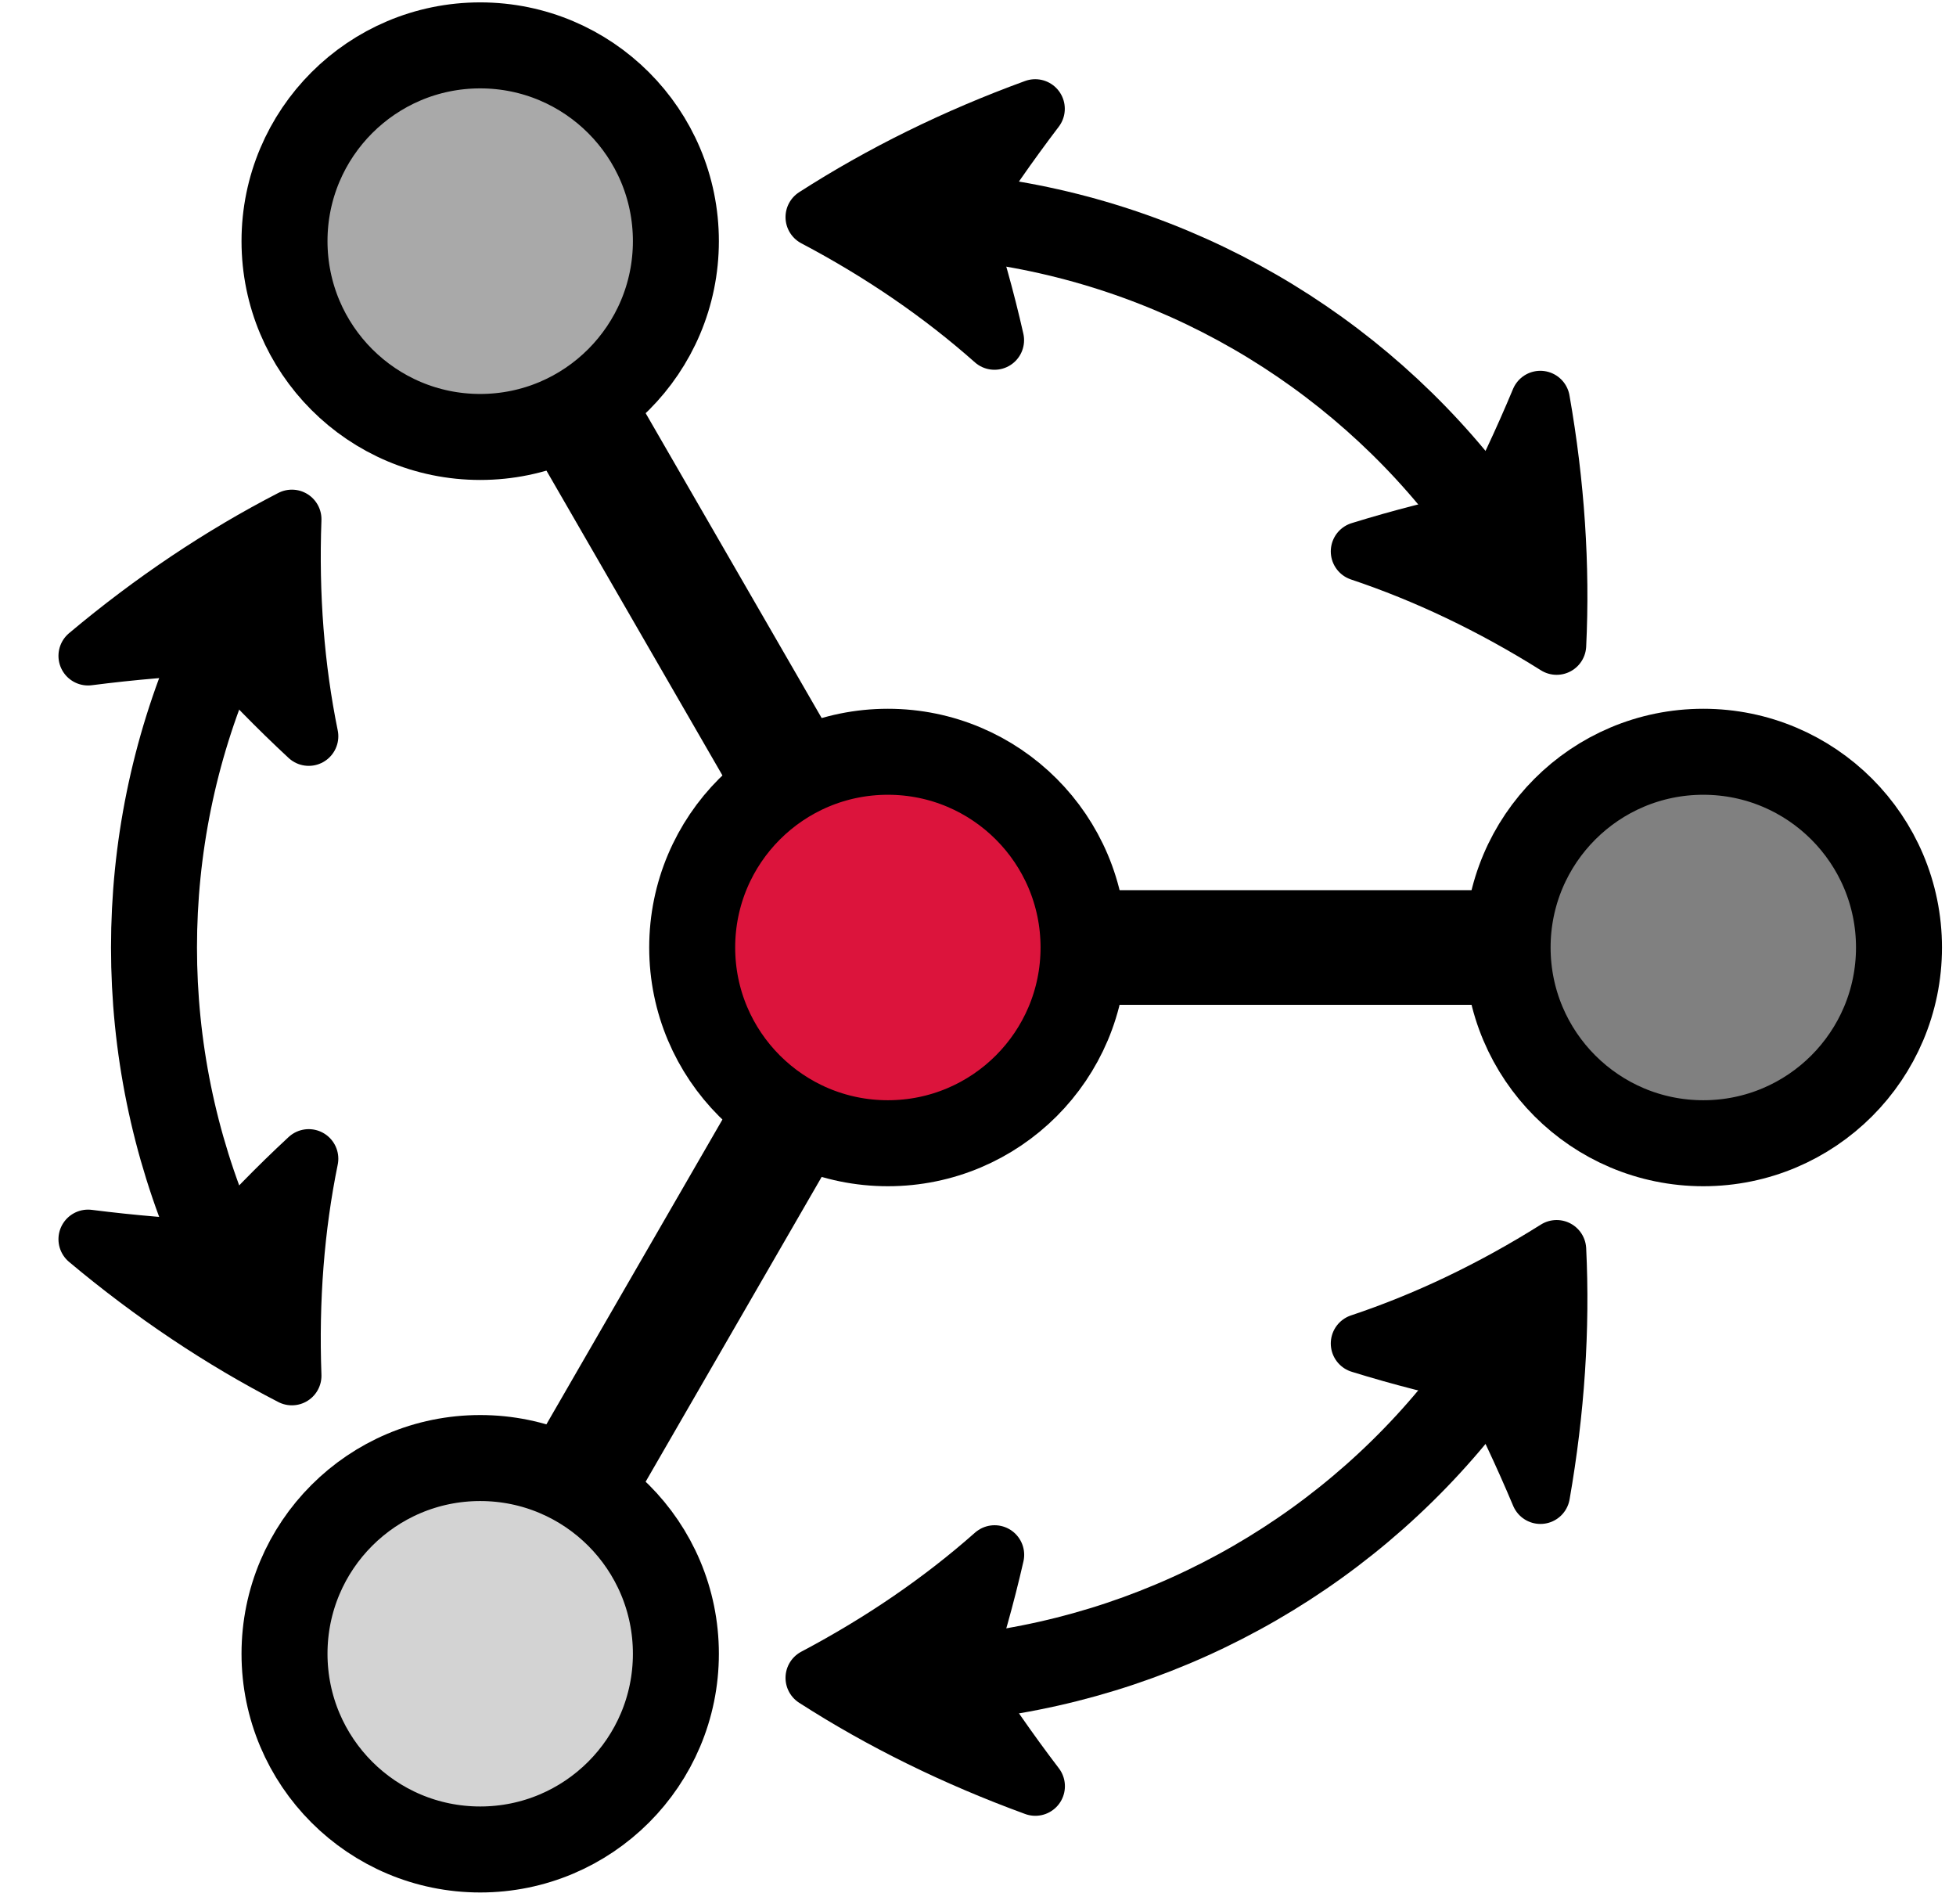
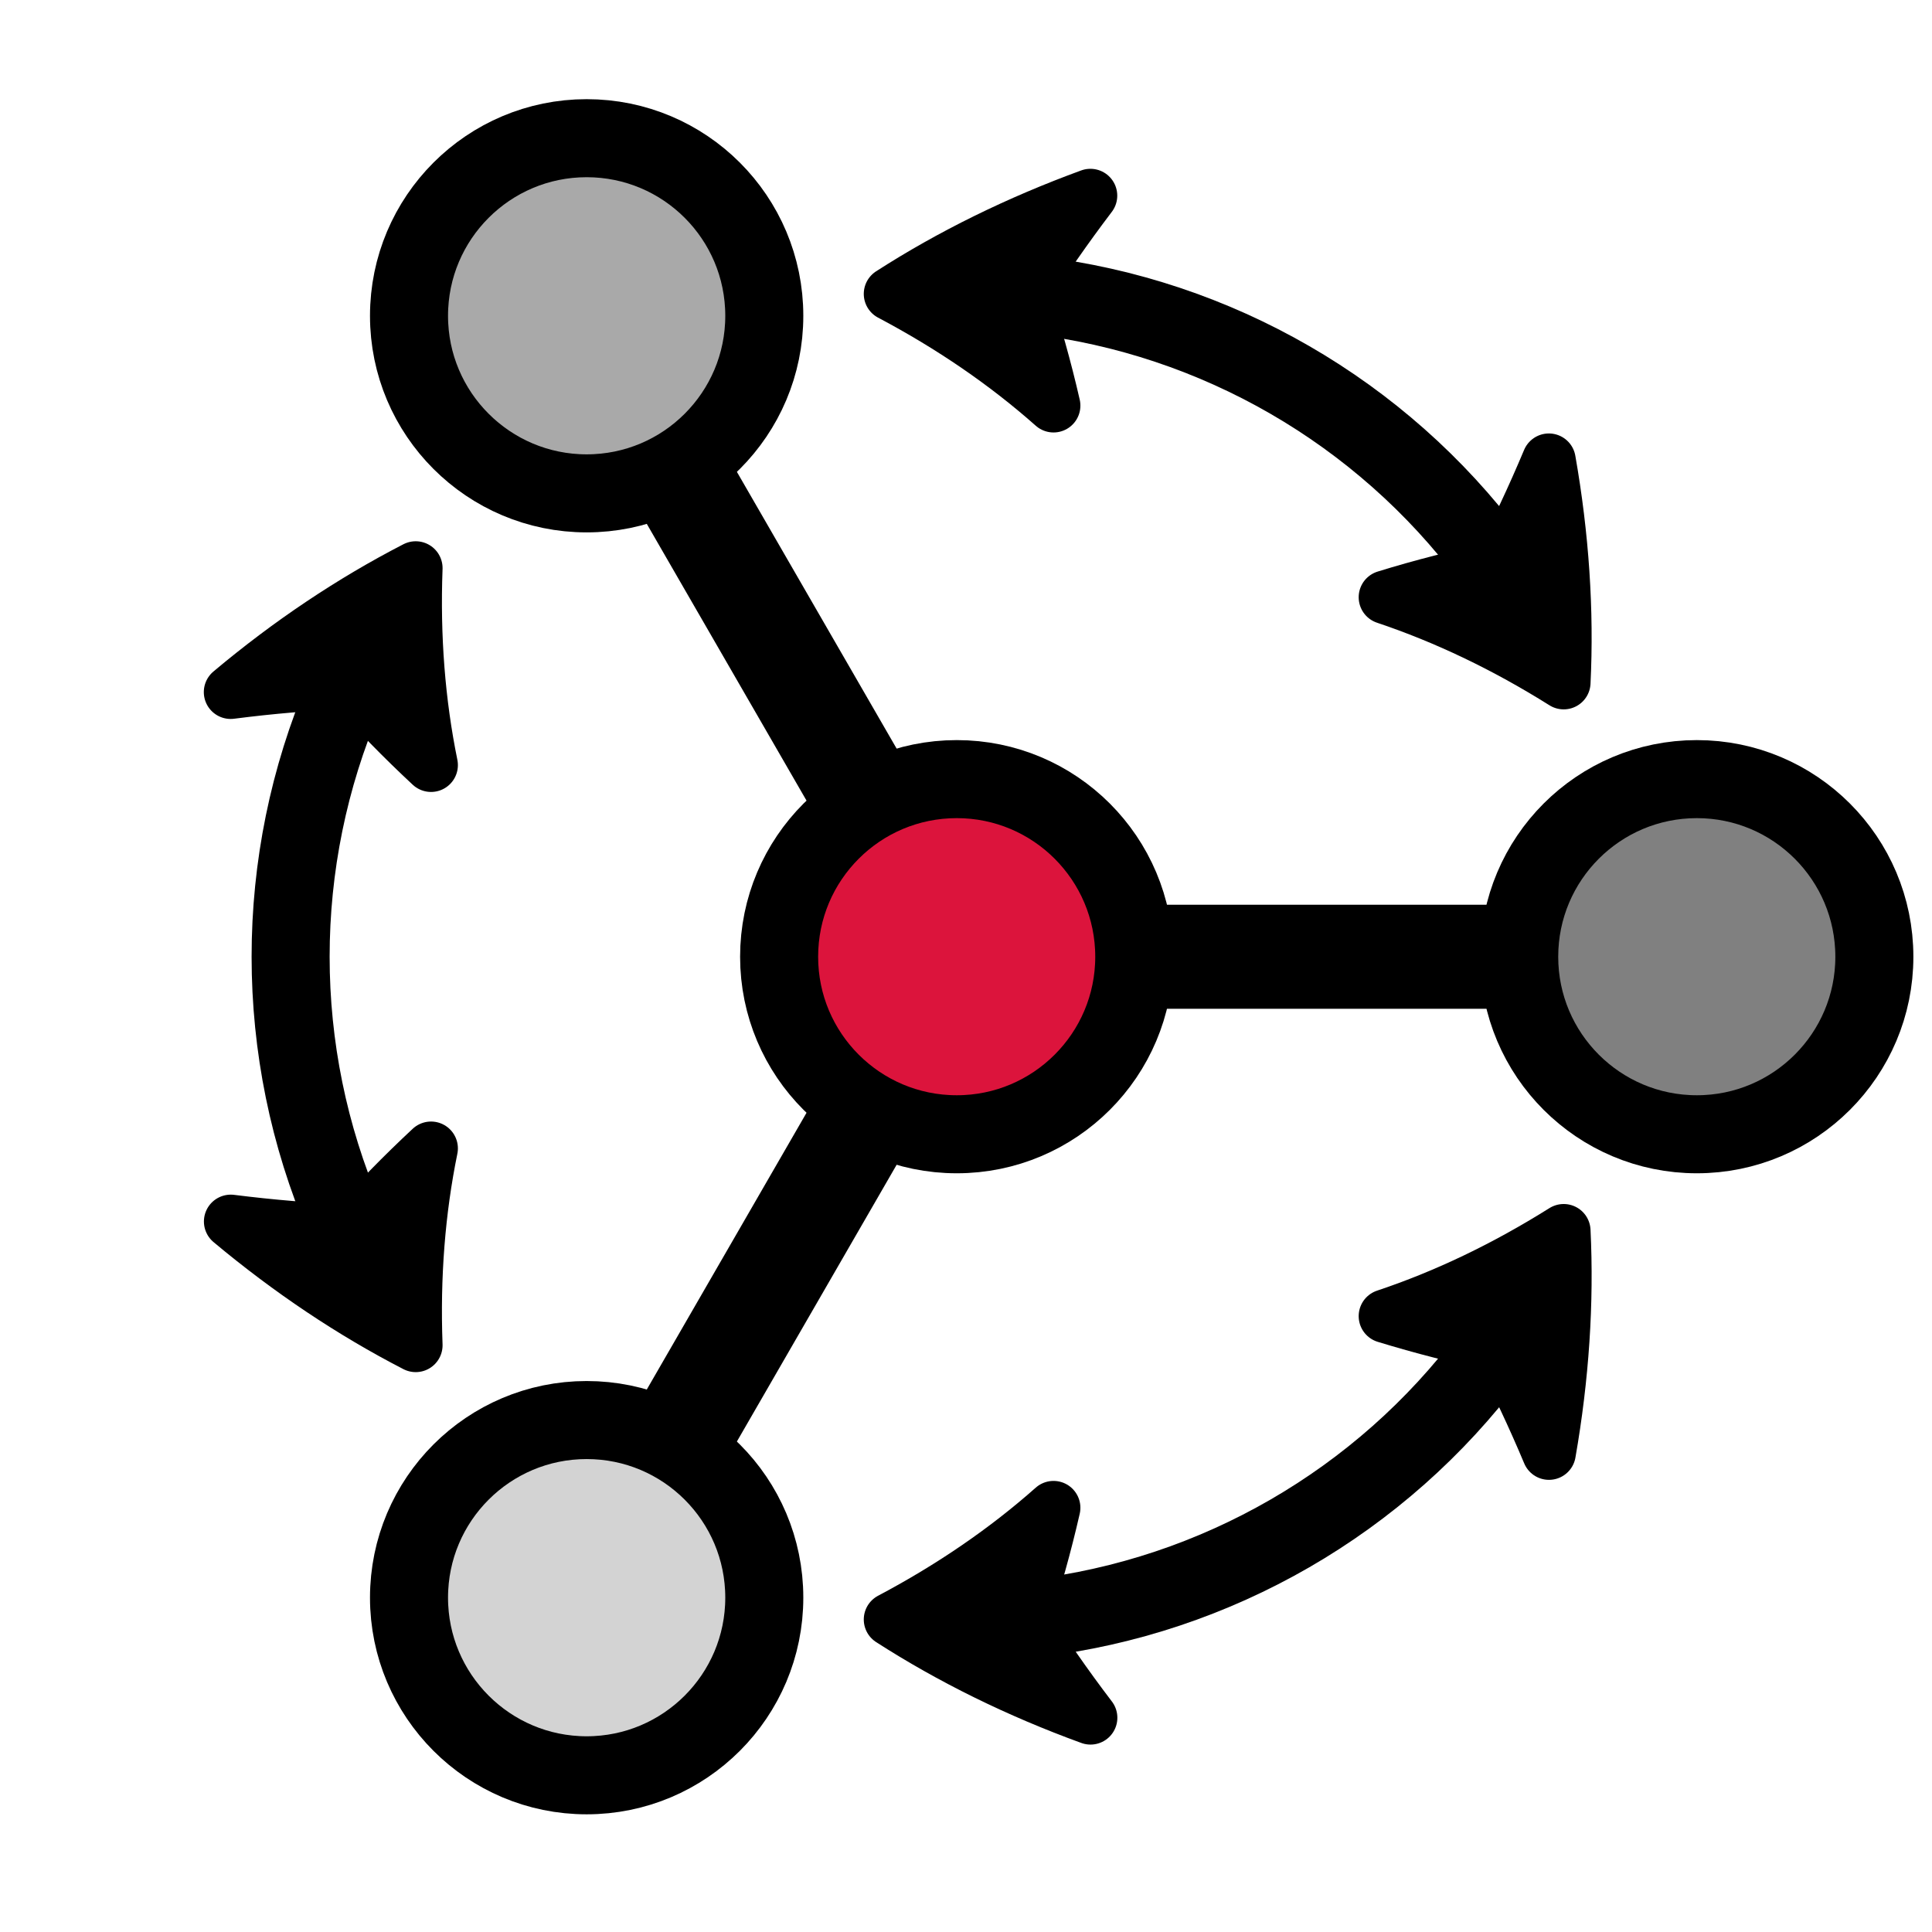
- <svg xmlns="http://www.w3.org/2000/svg" width="67.511" height="65.693" viewBox="0 0 67.511 65.693">
+ <svg xmlns="http://www.w3.org/2000/svg" width="73.288pt" height="73.288pt" viewBox="0 0 73.288 73.288">
  <defs>
    <clipPath id="clip-0">
-       <path clip-rule="nonzero" d="M 0 0.082 L 67.027 0.082 L 67.027 65.305 L 0 65.305 Z M 0 0.082 " />
+       <path clip-rule="nonzero" d="M 0 0 L 72.582 0 L 72.582 72.582 L 0 72.582 Z M 0 0 " />
    </clipPath>
    <clipPath id="clip-1">
-       <path clip-rule="nonzero" d="M 0 0.082 L 67.027 0.082 L 67.027 65.305 L 0 65.305 Z M 0 0.082 " />
+       <path clip-rule="nonzero" d="M 0 0 L 72.582 0 L 72.582 72.582 L 0 72.582 Z M 0 0 " />
    </clipPath>
    <clipPath id="clip-2">
-       <path clip-rule="nonzero" d="M 10 0.082 L 67.027 0.082 L 67.027 65.305 L 10 65.305 Z M 10 0.082 " />
+       <path clip-rule="nonzero" d="M 15 0 L 72.582 0 L 72.582 72.582 L 15 72.582 Z M 15 0 " />
    </clipPath>
    <clipPath id="clip-3">
-       <path clip-rule="nonzero" d="M 0 0.082 L 66 0.082 L 66 58 L 0 58 Z M 0 0.082 " />
+       <path clip-rule="nonzero" d="M 0 12 L 71 12 L 71 72.582 L 0 72.582 Z M 0 12 " />
    </clipPath>
    <clipPath id="clip-4">
-       <path clip-rule="nonzero" d="M 0 8 L 66 8 L 66 65.305 L 0 65.305 Z M 0 8 " />
+       <path clip-rule="nonzero" d="M 0 0 L 72.582 0 L 72.582 64 L 0 64 Z M 0 0 " />
    </clipPath>
    <clipPath id="clip-5">
-       <path clip-rule="nonzero" d="M 0 0.082 L 67.027 0.082 L 67.027 60 L 0 60 Z M 0 0.082 " />
+       <path clip-rule="nonzero" d="M 0 0 L 55 0 L 55 72.582 L 0 72.582 Z M 0 0 " />
    </clipPath>
    <clipPath id="clip-6">
-       <path clip-rule="nonzero" d="M 0 0.082 L 50 0.082 L 50 65.305 L 0 65.305 Z M 0 0.082 " />
-     </clipPath>
-     <clipPath id="clip-7">
-       <path clip-rule="nonzero" d="M 0 5 L 67.027 5 L 67.027 65.305 L 0 65.305 Z M 0 5 " />
+       <path clip-rule="nonzero" d="M 0 9 L 72.582 9 L 72.582 72.582 L 0 72.582 Z M 0 9 " />
    </clipPath>
  </defs>
-   <path fill="none" stroke-width="3.985" stroke-linecap="butt" stroke-linejoin="miter" stroke="rgb(0%, 0%, 0%)" stroke-opacity="1" stroke-miterlimit="10" d="M 5.669 -0.001 L 22.678 -0.001 " transform="matrix(0.992809, 0, 0, -0.992809, 30.64503, 32.6946)" />
+   <path fill="none" stroke-width="3.985" stroke-linecap="butt" stroke-linejoin="miter" stroke="rgb(0%, 0%, 0%)" stroke-opacity="1" stroke-miterlimit="10" d="M 5.669 -0.002 L 22.677 -0.002 " transform="matrix(0.990378, 0, 0, -0.990378, 36.29142, 36.29142)" />
  <g clip-path="url(#clip-0)">
-     <path fill="none" stroke-width="3.985" stroke-linecap="butt" stroke-linejoin="miter" stroke="rgb(0%, 0%, 0%)" stroke-opacity="1" stroke-miterlimit="10" d="M -2.833 4.91 L -11.34 19.641 " transform="matrix(0.992809, 0, 0, -0.992809, 30.64503, 32.6946)" />
-     <path fill="none" stroke-width="3.985" stroke-linecap="butt" stroke-linejoin="miter" stroke="rgb(0%, 0%, 0%)" stroke-opacity="1" stroke-miterlimit="10" d="M -2.833 -4.911 L -11.34 -19.638 " transform="matrix(0.992809, 0, 0, -0.992809, 30.64503, 32.6946)" />
+     <path fill="none" stroke-width="3.985" stroke-linecap="butt" stroke-linejoin="miter" stroke="rgb(0%, 0%, 0%)" stroke-opacity="1" stroke-miterlimit="10" d="M -2.834 4.909 L -11.338 19.641 " transform="matrix(0.990378, 0, 0, -0.990378, 36.29142, 36.29142)" />
+     <path fill="none" stroke-width="3.985" stroke-linecap="butt" stroke-linejoin="miter" stroke="rgb(0%, 0%, 0%)" stroke-opacity="1" stroke-miterlimit="10" d="M -2.834 -4.908 L -11.338 -19.64 " transform="matrix(0.990378, 0, 0, -0.990378, 36.29142, 36.29142)" />
  </g>
-   <path fill-rule="nonzero" fill="rgb(86.4%, 7.999%, 23.499%)" fill-opacity="1" d="M 37.398 32.695 C 37.398 28.965 34.375 25.941 30.645 25.941 C 26.914 25.941 23.891 28.965 23.891 32.695 C 23.891 36.426 26.914 39.449 30.645 39.449 C 34.375 39.449 37.398 36.426 37.398 32.695 Z M 37.398 32.695 " />
+   <path fill-rule="nonzero" fill="rgb(86.4%, 7.999%, 23.499%)" fill-opacity="1" d="M 43.027 36.293 C 43.027 32.57 40.012 29.555 36.293 29.555 C 32.57 29.555 29.555 32.57 29.555 36.293 C 29.555 40.012 32.57 43.027 36.293 43.027 C 40.012 43.027 43.027 40.012 43.027 36.293 Z M 43.027 36.293 " />
  <g clip-path="url(#clip-1)">
-     <path fill="none" stroke-width="2.989" stroke-linecap="butt" stroke-linejoin="miter" stroke="rgb(0%, 0%, 0%)" stroke-opacity="1" stroke-miterlimit="10" d="M 6.802 -0.001 C 6.802 3.757 3.757 6.802 -0.001 6.802 C -3.758 6.802 -6.803 3.757 -6.803 -0.001 C -6.803 -3.758 -3.758 -6.804 -0.001 -6.804 C 3.757 -6.804 6.802 -3.758 6.802 -0.001 Z M 6.802 -0.001 " transform="matrix(0.992809, 0, 0, -0.992809, 30.64503, 32.6946)" />
+     <path fill="none" stroke-width="2.989" stroke-linecap="butt" stroke-linejoin="miter" stroke="rgb(0%, 0%, 0%)" stroke-opacity="1" stroke-miterlimit="10" d="M 6.801 -0.002 C 6.801 3.757 3.756 6.802 0.002 6.802 C -3.757 6.802 -6.802 3.757 -6.802 -0.002 C -6.802 -3.756 -3.757 -6.801 0.002 -6.801 C 3.756 -6.801 6.801 -3.756 6.801 -0.002 Z M 6.801 -0.002 " transform="matrix(0.990378, 0, 0, -0.990378, 36.29142, 36.29142)" />
  </g>
-   <path fill-rule="nonzero" fill="rgb(50%, 50%, 50%)" fill-opacity="1" d="M 65.543 32.695 C 65.543 28.965 62.52 25.941 58.789 25.941 C 55.059 25.941 52.035 28.965 52.035 32.695 C 52.035 36.426 55.059 39.449 58.789 39.449 C 62.52 39.449 65.543 36.426 65.543 32.695 Z M 65.543 32.695 " />
+   <path fill-rule="nonzero" fill="rgb(50%, 50%, 50%)" fill-opacity="1" d="M 71.102 36.293 C 71.102 32.57 68.086 29.555 64.367 29.555 C 60.645 29.555 57.629 32.57 57.629 36.293 C 57.629 40.012 60.645 43.027 64.367 43.027 C 68.086 43.027 71.102 40.012 71.102 36.293 Z M 71.102 36.293 " />
  <g clip-path="url(#clip-2)">
-     <path fill="none" stroke-width="2.989" stroke-linecap="butt" stroke-linejoin="miter" stroke="rgb(0%, 0%, 0%)" stroke-opacity="1" stroke-miterlimit="10" d="M 35.151 -0.001 C 35.151 3.757 32.105 6.802 28.348 6.802 C 24.59 6.802 21.545 3.757 21.545 -0.001 C 21.545 -3.758 24.59 -6.804 28.348 -6.804 C 32.105 -6.804 35.151 -3.758 35.151 -0.001 Z M 35.151 -0.001 " transform="matrix(0.992809, 0, 0, -0.992809, 30.64503, 32.6946)" />
+     <path fill="none" stroke-width="2.989" stroke-linecap="butt" stroke-linejoin="miter" stroke="rgb(0%, 0%, 0%)" stroke-opacity="1" stroke-miterlimit="10" d="M 35.148 -0.002 C 35.148 3.757 32.103 6.802 28.349 6.802 C 24.59 6.802 21.545 3.757 21.545 -0.002 C 21.545 -3.756 24.59 -6.801 28.349 -6.801 C 32.103 -6.801 35.148 -3.756 35.148 -0.002 Z M 35.148 -0.002 " transform="matrix(0.990378, 0, 0, -0.990378, 36.29142, 36.29142)" />
  </g>
-   <path fill-rule="nonzero" fill="rgb(66.399%, 66.399%, 66.399%)" fill-opacity="1" d="M 23.328 8.32 C 23.328 4.59 20.305 1.566 16.574 1.566 C 12.844 1.566 9.82 4.59 9.82 8.32 C 9.82 12.051 12.844 15.078 16.574 15.078 C 20.305 15.078 23.328 12.051 23.328 8.32 Z M 23.328 8.32 " />
+   <path fill-rule="nonzero" fill="rgb(66.399%, 66.399%, 66.399%)" fill-opacity="1" stroke-width="2.989" stroke-linecap="butt" stroke-linejoin="miter" stroke="rgb(0%, 0%, 0%)" stroke-opacity="1" stroke-miterlimit="10" d="M -7.37 24.547 C -7.37 28.306 -10.415 31.351 -14.174 31.351 C -17.929 31.351 -20.978 28.306 -20.978 24.547 C -20.978 20.792 -17.929 17.747 -14.174 17.747 C -10.415 17.747 -7.37 20.792 -7.37 24.547 Z M -7.37 24.547 " transform="matrix(0.990378, 0, 0, -0.990378, 36.29142, 36.29142)" />
+   <path fill-rule="nonzero" fill="rgb(82.799%, 82.799%, 82.799%)" fill-opacity="1" d="M 28.992 60.605 C 28.992 56.883 25.977 53.867 22.254 53.867 C 18.535 53.867 15.516 56.883 15.516 60.605 C 15.516 64.324 18.535 67.344 22.254 67.344 C 25.977 67.344 28.992 64.324 28.992 60.605 Z M 28.992 60.605 " />
  <g clip-path="url(#clip-3)">
-     <path fill="none" stroke-width="2.989" stroke-linecap="butt" stroke-linejoin="miter" stroke="rgb(0%, 0%, 0%)" stroke-opacity="1" stroke-miterlimit="10" d="M -7.37 24.551 C -7.37 28.308 -10.415 31.354 -14.173 31.354 C -17.93 31.354 -20.976 28.308 -20.976 24.551 C -20.976 20.793 -17.93 17.744 -14.173 17.744 C -10.415 17.744 -7.37 20.793 -7.37 24.551 Z M -7.37 24.551 " transform="matrix(0.992809, 0, 0, -0.992809, 30.64503, 32.6946)" />
+     <path fill="none" stroke-width="2.989" stroke-linecap="butt" stroke-linejoin="miter" stroke="rgb(0%, 0%, 0%)" stroke-opacity="1" stroke-miterlimit="10" d="M -7.37 -24.55 C -7.37 -20.791 -10.415 -17.747 -14.174 -17.747 C -17.929 -17.747 -20.978 -20.791 -20.978 -24.55 C -20.978 -28.305 -17.929 -31.354 -14.174 -31.354 C -10.415 -31.354 -7.37 -28.305 -7.37 -24.55 Z M -7.37 -24.55 " transform="matrix(0.990378, 0, 0, -0.990378, 36.29142, 36.29142)" />
  </g>
-   <path fill-rule="nonzero" fill="rgb(82.799%, 82.799%, 82.799%)" fill-opacity="1" d="M 23.328 57.066 C 23.328 53.336 20.305 50.312 16.574 50.312 C 12.844 50.312 9.82 53.336 9.82 57.066 C 9.82 60.797 12.844 63.82 16.574 63.82 C 20.305 63.82 23.328 60.797 23.328 57.066 Z M 23.328 57.066 " />
  <g clip-path="url(#clip-4)">
-     <path fill="none" stroke-width="2.989" stroke-linecap="butt" stroke-linejoin="miter" stroke="rgb(0%, 0%, 0%)" stroke-opacity="1" stroke-miterlimit="10" d="M -7.37 -24.548 C -7.37 -20.791 -10.415 -17.746 -14.173 -17.746 C -17.93 -17.746 -20.976 -20.791 -20.976 -24.548 C -20.976 -28.306 -17.93 -31.351 -14.173 -31.351 C -10.415 -31.351 -7.37 -28.306 -7.37 -24.548 Z M -7.37 -24.548 " transform="matrix(0.992809, 0, 0, -0.992809, 30.64503, 32.6946)" />
+     <path fill="none" stroke-width="2.989" stroke-linecap="butt" stroke-linejoin="miter" stroke="rgb(0%, 0%, 0%)" stroke-opacity="1" stroke-miterlimit="10" d="M 20.433 15.282 C 16.256 20.867 9.945 24.512 3.019 25.336 " transform="matrix(0.990378, 0, 0, -0.990378, 36.29142, 36.29142)" />
  </g>
+   <path fill-rule="nonzero" fill="rgb(0%, 0%, 0%)" fill-opacity="1" stroke-width="2.057" stroke-linecap="butt" stroke-linejoin="round" stroke="rgb(0%, 0%, 0%)" stroke-opacity="1" stroke-miterlimit="10" d="M 23.249 10.502 C 23.383 13.247 23.193 16.103 22.681 19.013 C 22.085 17.594 21.438 16.209 20.732 14.868 C 19.265 14.568 17.829 14.202 16.425 13.768 C 18.721 12.999 21.012 11.906 23.249 10.502 Z M 23.249 10.502 " transform="matrix(0.990378, 0, 0, -0.990378, 36.29142, 36.29142)" />
+   <path fill-rule="nonzero" fill="rgb(0%, 0%, 0%)" fill-opacity="1" stroke-width="2.057" stroke-linecap="butt" stroke-linejoin="round" stroke="rgb(0%, 0%, 0%)" stroke-opacity="1" stroke-miterlimit="10" d="M -2.531 25.387 C -0.196 24.153 1.899 22.713 3.709 21.108 C 3.382 22.54 2.979 23.967 2.51 25.391 C 3.315 26.669 4.19 27.923 5.121 29.15 C 2.348 28.136 -0.219 26.874 -2.531 25.387 Z M -2.531 25.387 " transform="matrix(0.990378, 0, 0, -0.990378, 36.29142, 36.29142)" />
  <g clip-path="url(#clip-5)">
-     <path fill="none" stroke-width="2.989" stroke-linecap="butt" stroke-linejoin="miter" stroke="rgb(0%, 0%, 0%)" stroke-opacity="1" stroke-miterlimit="10" d="M 20.432 15.285 C 16.253 20.868 9.942 24.511 3.017 25.334 " transform="matrix(0.992809, 0, 0, -0.992809, 30.64503, 32.6946)" />
+     <path fill="none" stroke-width="2.989" stroke-linecap="butt" stroke-linejoin="miter" stroke="rgb(0%, 0%, 0%)" stroke-opacity="1" stroke-miterlimit="10" d="M -23.451 10.052 C -26.2 3.643 -26.2 -3.642 -23.451 -10.051 " transform="matrix(0.990378, 0, 0, -0.990378, 36.29142, 36.29142)" />
  </g>
-   <path fill-rule="nonzero" fill="rgb(0%, 0%, 0%)" fill-opacity="1" stroke-width="2.057" stroke-linecap="butt" stroke-linejoin="round" stroke="rgb(0%, 0%, 0%)" stroke-opacity="1" stroke-miterlimit="10" d="M 23.249 10.505 C 23.382 13.247 23.194 16.103 22.682 19.015 C 22.088 17.591 21.439 16.21 20.735 14.868 C 19.267 14.569 17.827 14.199 16.426 13.766 C 18.72 12.999 21.014 11.909 23.249 10.505 Z M 23.249 10.505 " transform="matrix(0.992809, 0, 0, -0.992809, 30.64503, 32.6946)" />
-   <path fill-rule="nonzero" fill="rgb(0%, 0%, 0%)" fill-opacity="1" stroke-width="2.057" stroke-linecap="butt" stroke-linejoin="round" stroke="rgb(0%, 0%, 0%)" stroke-opacity="1" stroke-miterlimit="10" d="M -2.53 25.385 C -0.193 24.153 1.896 22.713 3.706 21.108 C 3.383 22.54 2.982 23.969 2.51 25.389 C 3.316 26.672 4.19 27.923 5.122 29.15 C 2.348 28.139 -0.217 26.872 -2.53 25.385 Z M -2.53 25.385 " transform="matrix(0.992809, 0, 0, -0.992809, 30.64503, 32.6946)" />
+   <path fill-rule="nonzero" fill="rgb(0%, 0%, 0%)" fill-opacity="1" stroke-width="2.057" stroke-linecap="butt" stroke-linejoin="round" stroke="rgb(0%, 0%, 0%)" stroke-opacity="1" stroke-miterlimit="10" d="M -20.721 14.884 C -23.163 13.626 -25.545 12.036 -27.809 10.135 C -26.279 10.332 -24.756 10.462 -23.246 10.522 C -22.248 9.401 -21.21 8.34 -20.134 7.339 C -20.619 9.713 -20.82 12.245 -20.721 14.884 Z M -20.721 14.884 " transform="matrix(0.990378, 0, 0, -0.990378, 36.29142, 36.29142)" />
+   <path fill-rule="nonzero" fill="rgb(0%, 0%, 0%)" fill-opacity="1" stroke-width="2.057" stroke-linecap="butt" stroke-linejoin="round" stroke="rgb(0%, 0%, 0%)" stroke-opacity="1" stroke-miterlimit="10" d="M -20.721 -14.883 C -20.82 -12.244 -20.619 -9.712 -20.134 -7.342 C -21.21 -8.344 -22.248 -9.405 -23.242 -10.521 C -24.756 -10.462 -26.279 -10.335 -27.805 -10.142 C -25.541 -12.035 -23.163 -13.625 -20.721 -14.883 Z M -20.721 -14.883 " transform="matrix(0.990378, 0, 0, -0.990378, 36.29142, 36.29142)" />
  <g clip-path="url(#clip-6)">
-     <path fill="none" stroke-width="2.989" stroke-linecap="butt" stroke-linejoin="miter" stroke="rgb(0%, 0%, 0%)" stroke-opacity="1" stroke-miterlimit="10" d="M -23.45 10.052 C -26.201 3.643 -26.201 -3.644 -23.45 -10.053 " transform="matrix(0.992809, 0, 0, -0.992809, 30.64503, 32.6946)" />
+     <path fill="none" stroke-width="2.989" stroke-linecap="butt" stroke-linejoin="miter" stroke="rgb(0%, 0%, 0%)" stroke-opacity="1" stroke-miterlimit="10" d="M 3.019 -25.335 C 9.945 -24.511 16.256 -20.866 20.433 -15.281 " transform="matrix(0.990378, 0, 0, -0.990378, 36.29142, 36.29142)" />
  </g>
-   <path fill-rule="nonzero" fill="rgb(0%, 0%, 0%)" fill-opacity="1" stroke-width="2.057" stroke-linecap="butt" stroke-linejoin="round" stroke="rgb(0%, 0%, 0%)" stroke-opacity="1" stroke-miterlimit="10" d="M -20.72 14.884 C -23.163 13.625 -25.544 12.035 -27.806 10.135 C -26.279 10.331 -24.757 10.461 -23.242 10.52 C -22.25 9.403 -21.212 8.341 -20.134 7.341 C -20.618 9.714 -20.818 12.244 -20.72 14.884 Z M -20.72 14.884 " transform="matrix(0.992809, 0, 0, -0.992809, 30.64503, 32.6946)" />
-   <path fill-rule="nonzero" fill="rgb(0%, 0%, 0%)" fill-opacity="1" stroke-width="2.057" stroke-linecap="butt" stroke-linejoin="round" stroke="rgb(0%, 0%, 0%)" stroke-opacity="1" stroke-miterlimit="10" d="M -20.72 -14.885 C -20.818 -12.245 -20.618 -9.715 -20.134 -7.343 C -21.212 -8.342 -22.246 -9.404 -23.242 -10.522 C -24.757 -10.463 -26.279 -10.333 -27.806 -10.14 C -25.544 -12.036 -23.163 -13.626 -20.72 -14.885 Z M -20.72 -14.885 " transform="matrix(0.992809, 0, 0, -0.992809, 30.64503, 32.6946)" />
-   <g clip-path="url(#clip-7)">
-     <path fill="none" stroke-width="2.989" stroke-linecap="butt" stroke-linejoin="miter" stroke="rgb(0%, 0%, 0%)" stroke-opacity="1" stroke-miterlimit="10" d="M 3.021 -25.335 C 9.946 -24.509 16.253 -20.866 20.432 -15.282 " transform="matrix(0.992809, 0, 0, -0.992809, 30.64503, 32.6946)" />
-   </g>
-   <path fill-rule="nonzero" fill="rgb(0%, 0%, 0%)" fill-opacity="1" stroke-width="2.057" stroke-linecap="butt" stroke-linejoin="round" stroke="rgb(0%, 0%, 0%)" stroke-opacity="1" stroke-miterlimit="10" d="M -2.53 -25.386 C -0.217 -26.874 2.348 -28.137 5.126 -29.152 C 4.19 -27.924 3.32 -26.669 2.51 -25.39 C 2.982 -23.97 3.383 -22.542 3.71 -21.11 C 1.896 -22.715 -0.193 -24.151 -2.53 -25.386 Z M -2.53 -25.386 " transform="matrix(0.992809, 0, 0, -0.992809, 30.64503, 32.6946)" />
-   <path fill-rule="nonzero" fill="rgb(0%, 0%, 0%)" fill-opacity="1" stroke-width="2.057" stroke-linecap="butt" stroke-linejoin="round" stroke="rgb(0%, 0%, 0%)" stroke-opacity="1" stroke-miterlimit="10" d="M 23.249 -10.502 C 21.014 -11.907 18.72 -13 16.426 -13.764 C 17.831 -14.2 19.267 -14.566 20.735 -14.869 C 21.439 -16.207 22.088 -17.588 22.686 -19.008 C 23.194 -16.105 23.382 -13.248 23.249 -10.502 Z M 23.249 -10.502 " transform="matrix(0.992809, 0, 0, -0.992809, 30.64503, 32.6946)" />
+   <path fill-rule="nonzero" fill="rgb(0%, 0%, 0%)" fill-opacity="1" stroke-width="2.057" stroke-linecap="butt" stroke-linejoin="round" stroke="rgb(0%, 0%, 0%)" stroke-opacity="1" stroke-miterlimit="10" d="M -2.531 -25.386 C -0.219 -26.873 2.348 -28.139 5.125 -29.149 C 4.19 -27.923 3.319 -26.668 2.51 -25.39 C 2.983 -23.97 3.382 -22.539 3.709 -21.107 C 1.899 -22.712 -0.196 -24.152 -2.531 -25.386 Z M -2.531 -25.386 " transform="matrix(0.990378, 0, 0, -0.990378, 36.29142, 36.29142)" />
+   <path fill-rule="nonzero" fill="rgb(0%, 0%, 0%)" fill-opacity="1" stroke-width="2.057" stroke-linecap="butt" stroke-linejoin="round" stroke="rgb(0%, 0%, 0%)" stroke-opacity="1" stroke-miterlimit="10" d="M 23.249 -10.501 C 21.012 -11.905 18.721 -13.002 16.425 -13.767 C 17.829 -14.197 19.269 -14.567 20.736 -14.867 C 21.438 -16.208 22.089 -17.589 22.685 -19.009 C 23.193 -16.102 23.383 -13.246 23.249 -10.501 Z M 23.249 -10.501 " transform="matrix(0.990378, 0, 0, -0.990378, 36.29142, 36.29142)" />
</svg>
